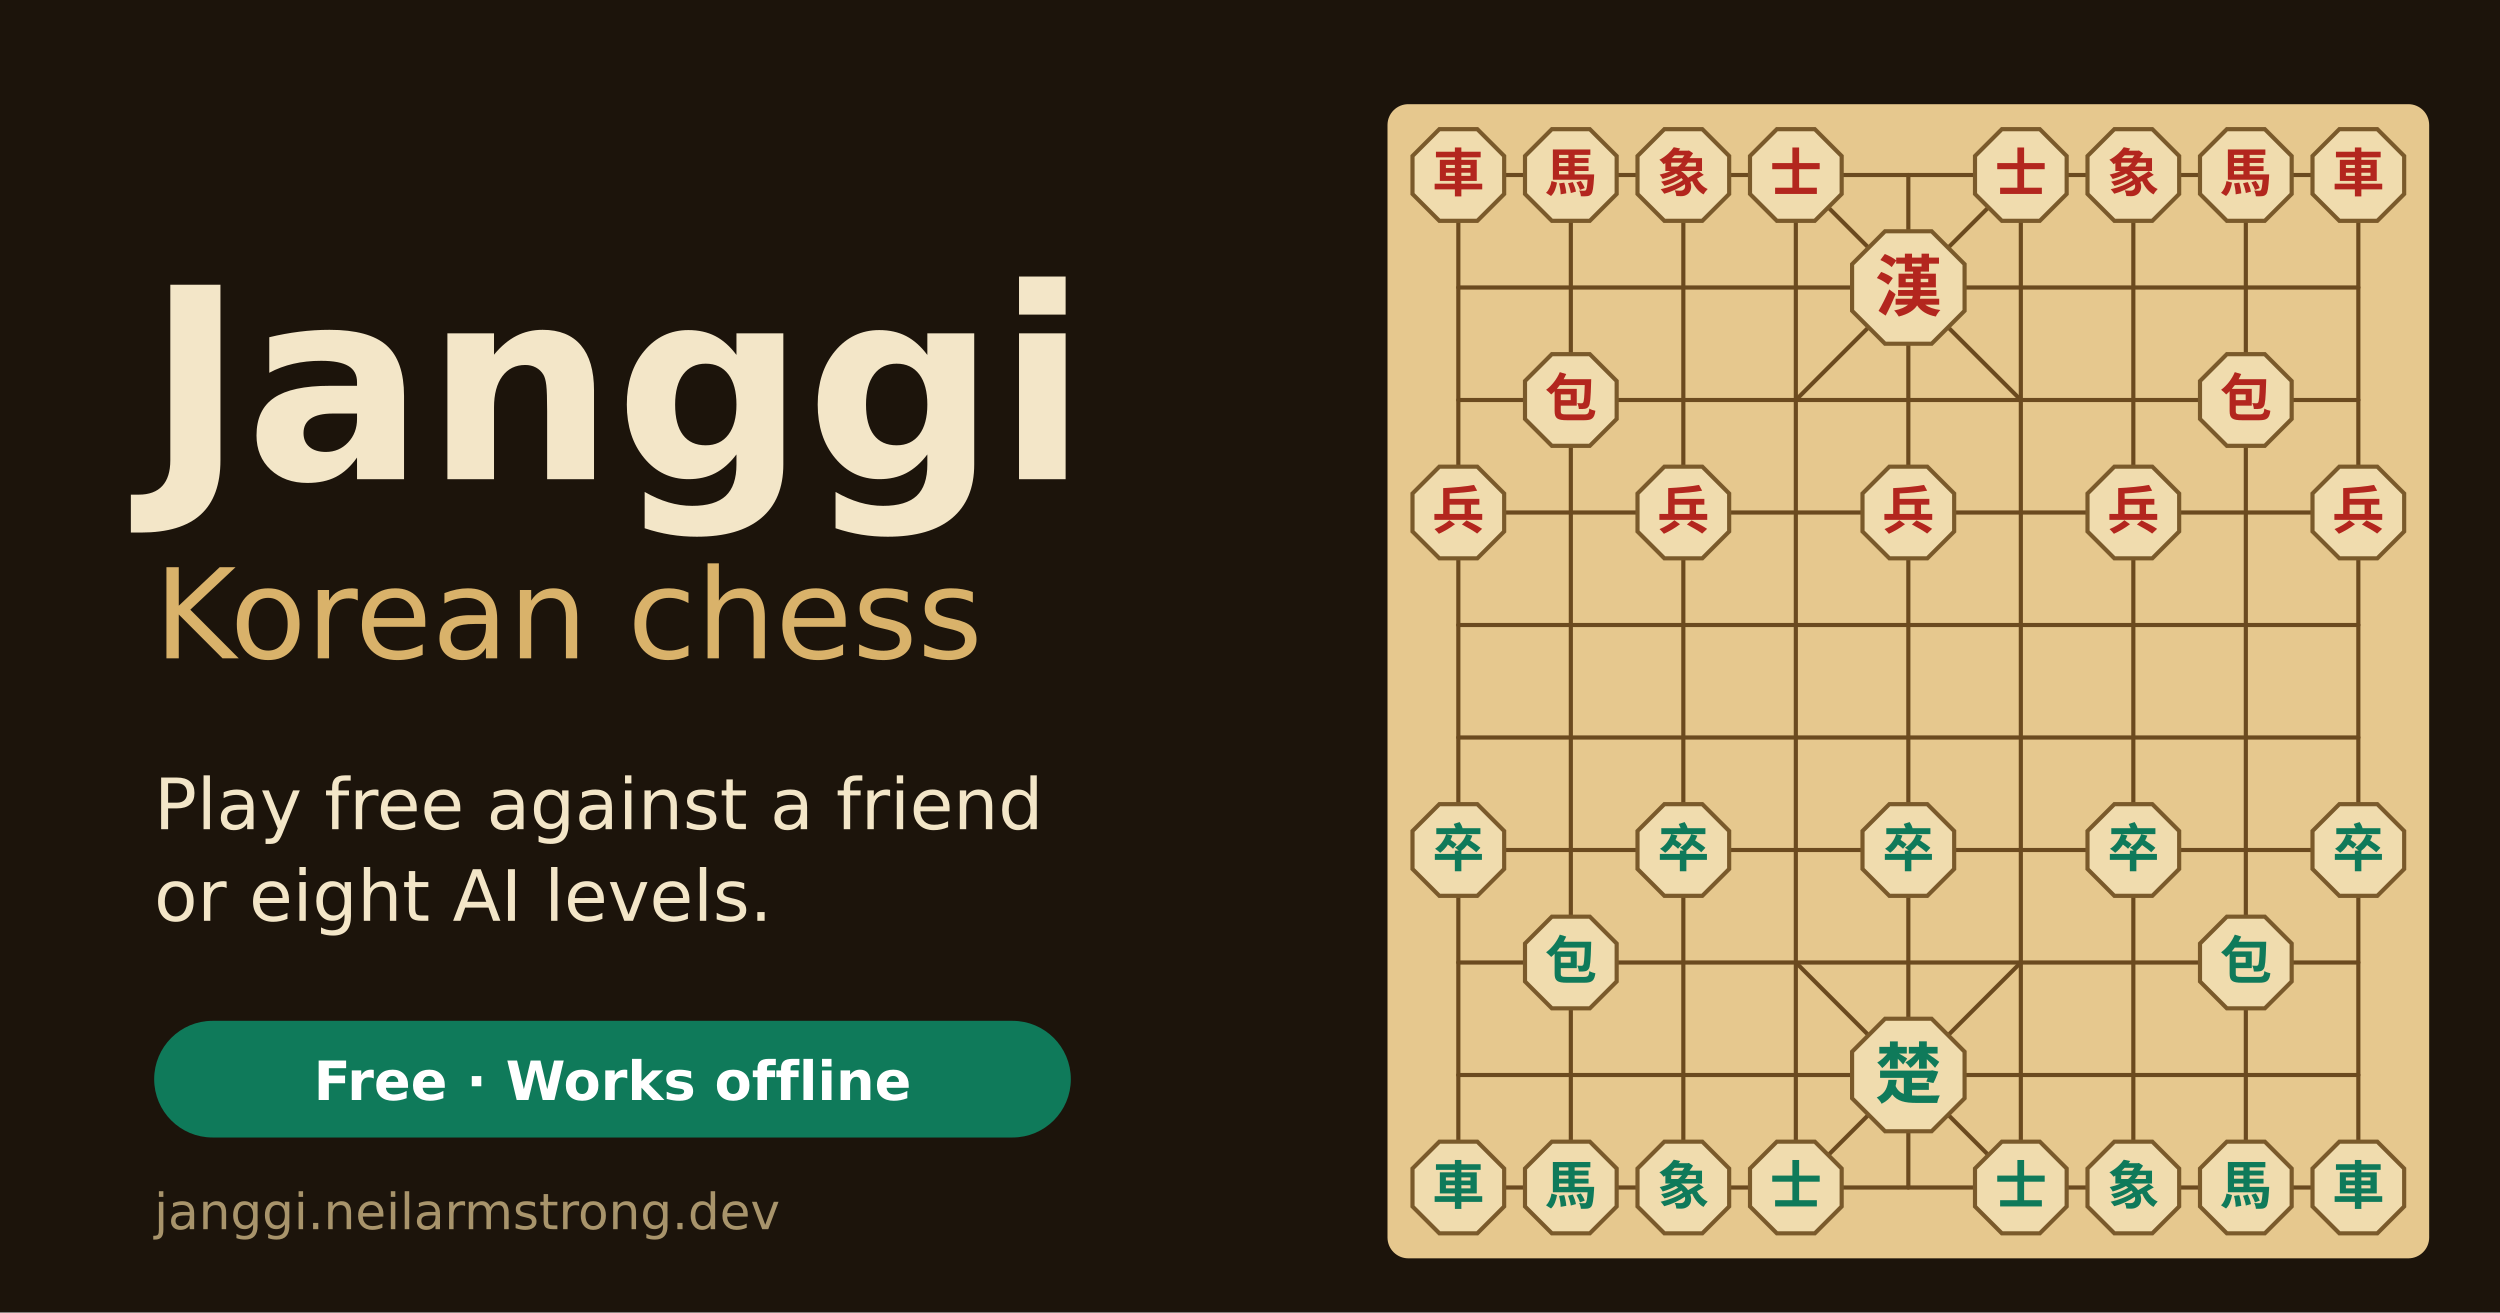
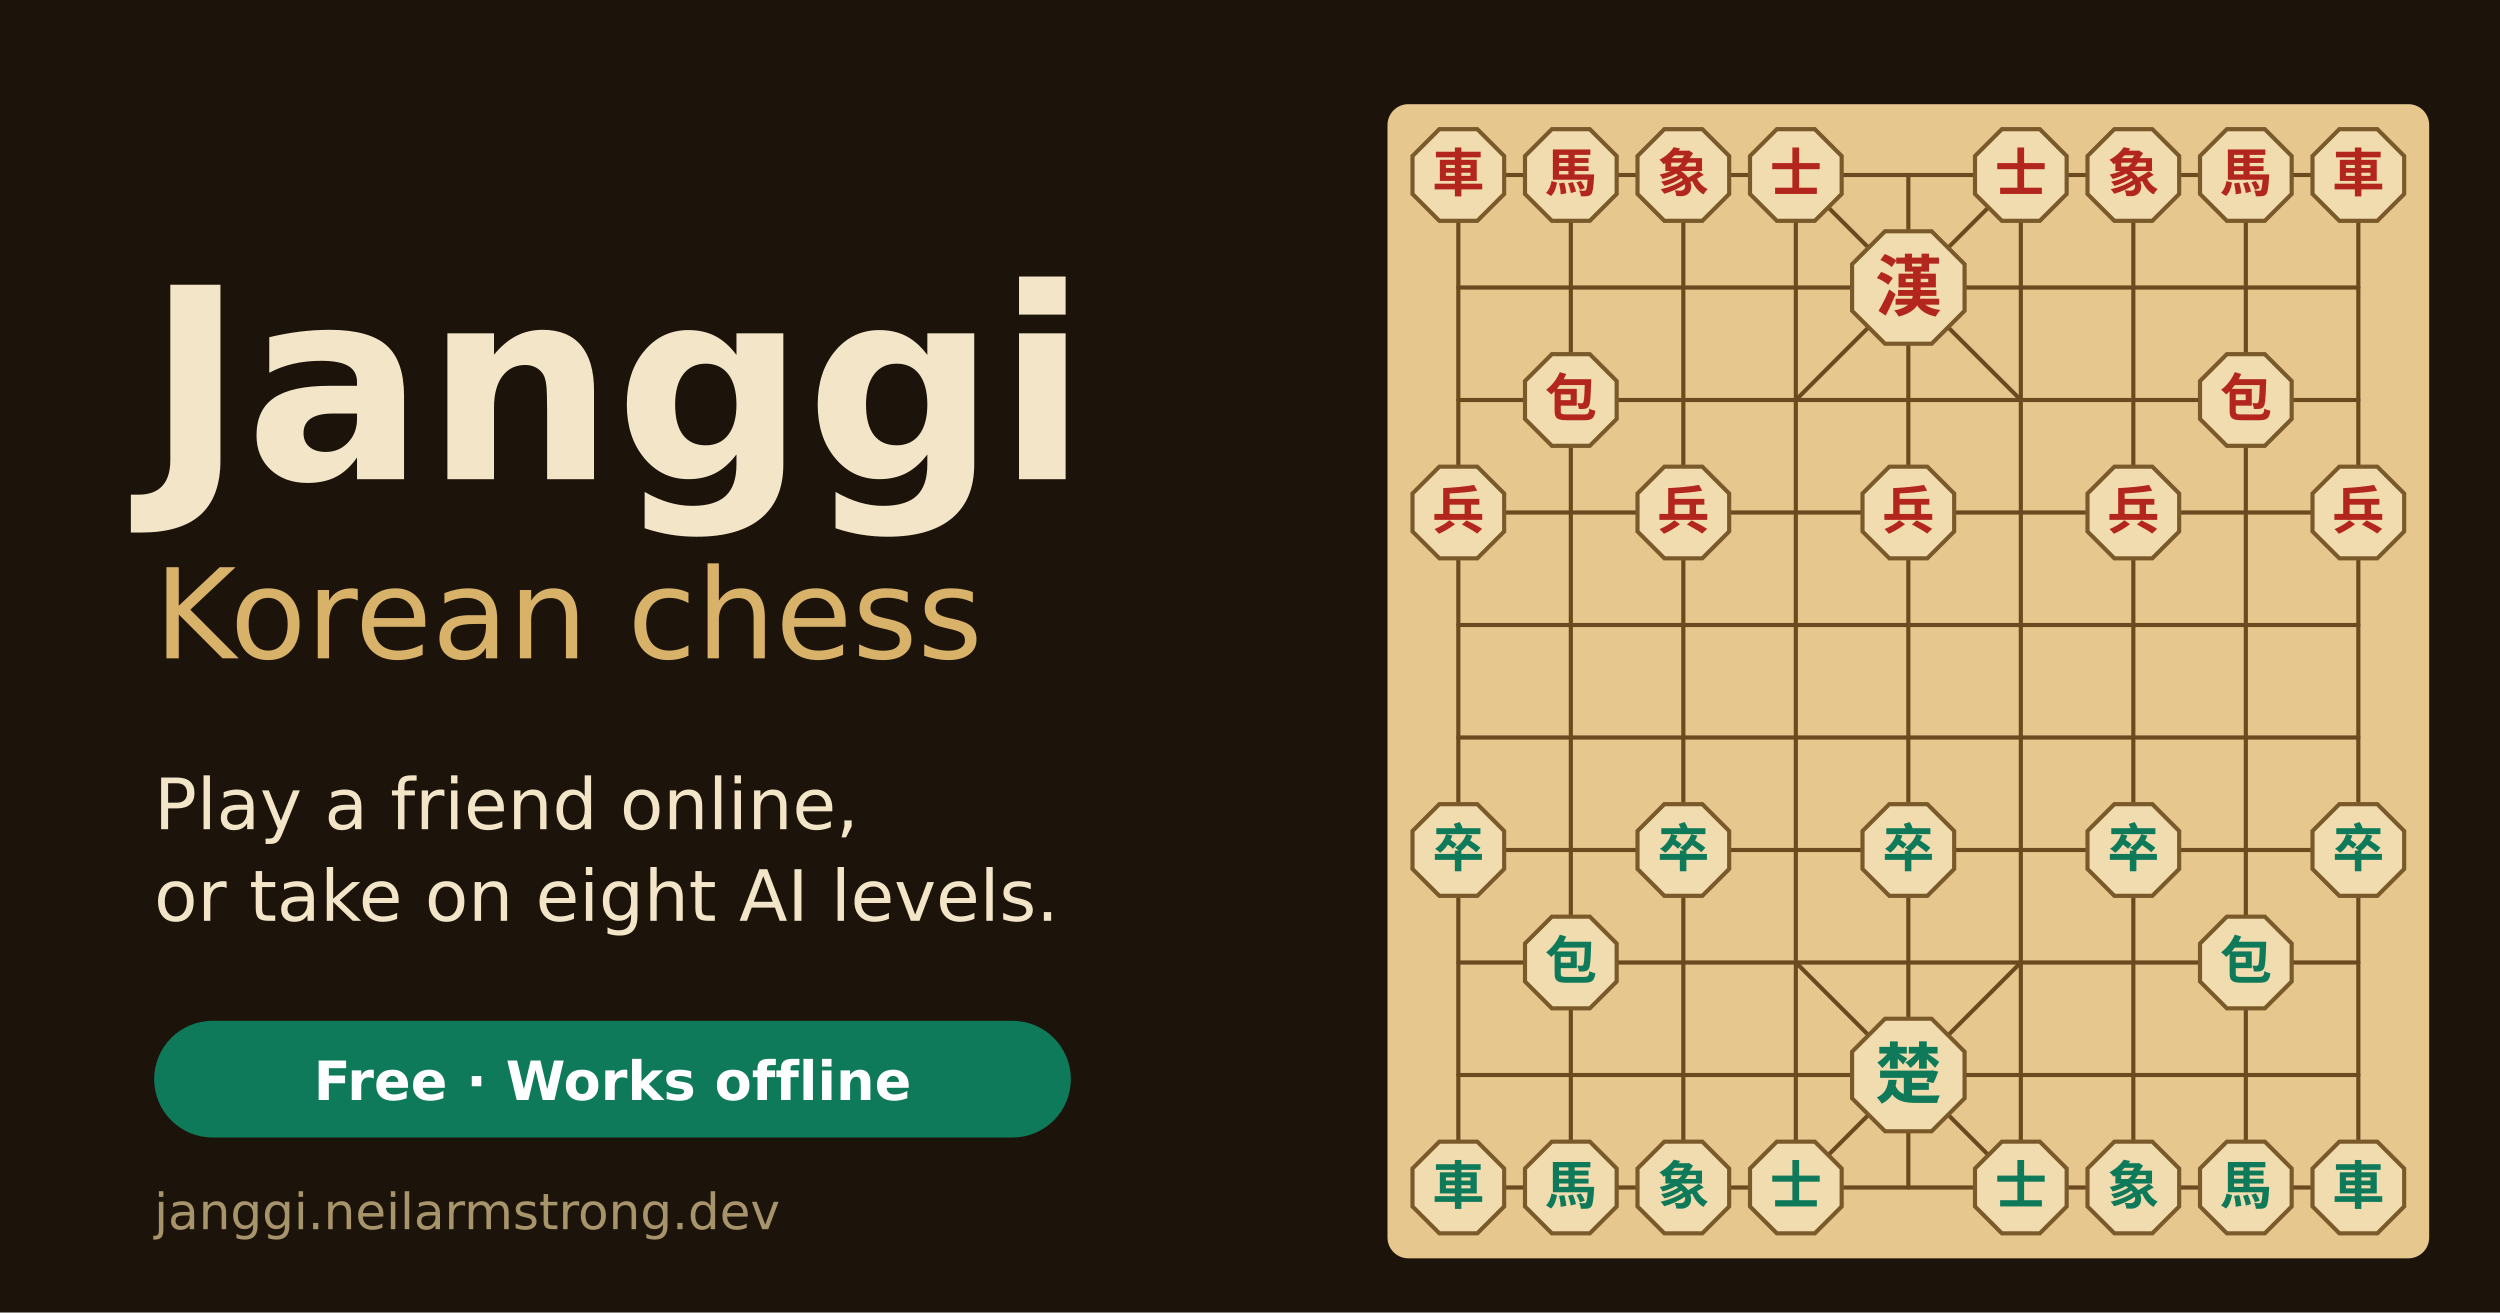
<svg xmlns="http://www.w3.org/2000/svg" width="1200" height="630" viewBox="0 0 1200 630">
  <rect width="1200" height="630" fill="#1c140b" />
  <rect x="666" y="50" width="500" height="554" rx="10" fill="#e6c88e" />
  <g stroke="#6b4a1f" stroke-width="2" stroke-linecap="round">
    <line x1="700" y1="84" x2="1132" y2="84" />
    <line x1="700" y1="138" x2="1132" y2="138" />
    <line x1="700" y1="192" x2="1132" y2="192" />
    <line x1="700" y1="246" x2="1132" y2="246" />
    <line x1="700" y1="300" x2="1132" y2="300" />
    <line x1="700" y1="354" x2="1132" y2="354" />
    <line x1="700" y1="408" x2="1132" y2="408" />
    <line x1="700" y1="462" x2="1132" y2="462" />
    <line x1="700" y1="516" x2="1132" y2="516" />
    <line x1="700" y1="570" x2="1132" y2="570" />
    <line x1="700" y1="84" x2="700" y2="570" />
    <line x1="754" y1="84" x2="754" y2="570" />
    <line x1="808" y1="84" x2="808" y2="570" />
    <line x1="862" y1="84" x2="862" y2="570" />
    <line x1="916" y1="84" x2="916" y2="570" />
    <line x1="970" y1="84" x2="970" y2="570" />
    <line x1="1024" y1="84" x2="1024" y2="570" />
    <line x1="1078" y1="84" x2="1078" y2="570" />
    <line x1="1132" y1="84" x2="1132" y2="570" />
    <line x1="862" y1="84" x2="970" y2="192" />
    <line x1="970" y1="84" x2="862" y2="192" />
    <line x1="862" y1="462" x2="970" y2="570" />
    <line x1="970" y1="462" x2="862" y2="570" />
  </g>
  <polygon points="690.888,62 709.112,62 722,74.888 722,93.112 709.112,106 690.888,106 678,93.112 678,74.888" fill="#f0dcae" stroke="#7a5a2b" stroke-width="2" />
  <text x="700" y="92" text-anchor="middle" font-size="25" font-weight="700" fill="#b3261e" font-family="'WenQuanYi Zen Hei','Noto Sans CJK SC',sans-serif">車</text>
  <polygon points="690.888,548 709.112,548 722,560.888 722,579.112 709.112,592 690.888,592 678,579.112 678,560.888" fill="#f0dcae" stroke="#7a5a2b" stroke-width="2" />
  <text x="700" y="578" text-anchor="middle" font-size="25" font-weight="700" fill="#0f7a5a" font-family="'WenQuanYi Zen Hei','Noto Sans CJK SC',sans-serif">車</text>
  <polygon points="744.888,62 763.112,62 776,74.888 776,93.112 763.112,106 744.888,106 732,93.112 732,74.888" fill="#f0dcae" stroke="#7a5a2b" stroke-width="2" />
  <text x="754" y="92" text-anchor="middle" font-size="25" font-weight="700" fill="#b3261e" font-family="'WenQuanYi Zen Hei','Noto Sans CJK SC',sans-serif">馬</text>
  <polygon points="744.888,548 763.112,548 776,560.888 776,579.112 763.112,592 744.888,592 732,579.112 732,560.888" fill="#f0dcae" stroke="#7a5a2b" stroke-width="2" />
  <text x="754" y="578" text-anchor="middle" font-size="25" font-weight="700" fill="#0f7a5a" font-family="'WenQuanYi Zen Hei','Noto Sans CJK SC',sans-serif">馬</text>
  <polygon points="798.888,62 817.112,62 830,74.888 830,93.112 817.112,106 798.888,106 786,93.112 786,74.888" fill="#f0dcae" stroke="#7a5a2b" stroke-width="2" />
  <text x="808" y="92" text-anchor="middle" font-size="25" font-weight="700" fill="#b3261e" font-family="'WenQuanYi Zen Hei','Noto Sans CJK SC',sans-serif">象</text>
  <polygon points="798.888,548 817.112,548 830,560.888 830,579.112 817.112,592 798.888,592 786,579.112 786,560.888" fill="#f0dcae" stroke="#7a5a2b" stroke-width="2" />
  <text x="808" y="578" text-anchor="middle" font-size="25" font-weight="700" fill="#0f7a5a" font-family="'WenQuanYi Zen Hei','Noto Sans CJK SC',sans-serif">象</text>
  <polygon points="852.888,62 871.112,62 884,74.888 884,93.112 871.112,106 852.888,106 840,93.112 840,74.888" fill="#f0dcae" stroke="#7a5a2b" stroke-width="2" />
  <text x="862" y="92" text-anchor="middle" font-size="25" font-weight="700" fill="#b3261e" font-family="'WenQuanYi Zen Hei','Noto Sans CJK SC',sans-serif">士</text>
  <polygon points="852.888,548 871.112,548 884,560.888 884,579.112 871.112,592 852.888,592 840,579.112 840,560.888" fill="#f0dcae" stroke="#7a5a2b" stroke-width="2" />
  <text x="862" y="578" text-anchor="middle" font-size="25" font-weight="700" fill="#0f7a5a" font-family="'WenQuanYi Zen Hei','Noto Sans CJK SC',sans-serif">士</text>
  <polygon points="960.888,62 979.112,62 992,74.888 992,93.112 979.112,106 960.888,106 948,93.112 948,74.888" fill="#f0dcae" stroke="#7a5a2b" stroke-width="2" />
  <text x="970" y="92" text-anchor="middle" font-size="25" font-weight="700" fill="#b3261e" font-family="'WenQuanYi Zen Hei','Noto Sans CJK SC',sans-serif">士</text>
  <polygon points="960.888,548 979.112,548 992,560.888 992,579.112 979.112,592 960.888,592 948,579.112 948,560.888" fill="#f0dcae" stroke="#7a5a2b" stroke-width="2" />
  <text x="970" y="578" text-anchor="middle" font-size="25" font-weight="700" fill="#0f7a5a" font-family="'WenQuanYi Zen Hei','Noto Sans CJK SC',sans-serif">士</text>
  <polygon points="1014.888,62 1033.112,62 1046,74.888 1046,93.112 1033.112,106 1014.888,106 1002,93.112 1002,74.888" fill="#f0dcae" stroke="#7a5a2b" stroke-width="2" />
  <text x="1024" y="92" text-anchor="middle" font-size="25" font-weight="700" fill="#b3261e" font-family="'WenQuanYi Zen Hei','Noto Sans CJK SC',sans-serif">象</text>
  <polygon points="1014.888,548 1033.112,548 1046,560.888 1046,579.112 1033.112,592 1014.888,592 1002,579.112 1002,560.888" fill="#f0dcae" stroke="#7a5a2b" stroke-width="2" />
  <text x="1024" y="578" text-anchor="middle" font-size="25" font-weight="700" fill="#0f7a5a" font-family="'WenQuanYi Zen Hei','Noto Sans CJK SC',sans-serif">象</text>
  <polygon points="1068.888,62 1087.112,62 1100,74.888 1100,93.112 1087.112,106 1068.888,106 1056,93.112 1056,74.888" fill="#f0dcae" stroke="#7a5a2b" stroke-width="2" />
  <text x="1078" y="92" text-anchor="middle" font-size="25" font-weight="700" fill="#b3261e" font-family="'WenQuanYi Zen Hei','Noto Sans CJK SC',sans-serif">馬</text>
  <polygon points="1068.888,548 1087.112,548 1100,560.888 1100,579.112 1087.112,592 1068.888,592 1056,579.112 1056,560.888" fill="#f0dcae" stroke="#7a5a2b" stroke-width="2" />
  <text x="1078" y="578" text-anchor="middle" font-size="25" font-weight="700" fill="#0f7a5a" font-family="'WenQuanYi Zen Hei','Noto Sans CJK SC',sans-serif">馬</text>
  <polygon points="1122.888,62 1141.112,62 1154,74.888 1154,93.112 1141.112,106 1122.888,106 1110,93.112 1110,74.888" fill="#f0dcae" stroke="#7a5a2b" stroke-width="2" />
  <text x="1132" y="92" text-anchor="middle" font-size="25" font-weight="700" fill="#b3261e" font-family="'WenQuanYi Zen Hei','Noto Sans CJK SC',sans-serif">車</text>
  <polygon points="1122.888,548 1141.112,548 1154,560.888 1154,579.112 1141.112,592 1122.888,592 1110,579.112 1110,560.888" fill="#f0dcae" stroke="#7a5a2b" stroke-width="2" />
  <text x="1132" y="578" text-anchor="middle" font-size="25" font-weight="700" fill="#0f7a5a" font-family="'WenQuanYi Zen Hei','Noto Sans CJK SC',sans-serif">車</text>
  <polygon points="904.817,111 927.183,111 943,126.817 943,149.183 927.183,165 904.817,165 889,149.183 889,126.817" fill="#f0dcae" stroke="#7a5a2b" stroke-width="2" />
  <text x="916" y="149" text-anchor="middle" font-size="32" font-weight="700" fill="#b3261e" font-family="'WenQuanYi Zen Hei','Noto Sans CJK SC',sans-serif">漢</text>
  <polygon points="904.817,489 927.183,489 943,504.817 943,527.183 927.183,543 904.817,543 889,527.183 889,504.817" fill="#f0dcae" stroke="#7a5a2b" stroke-width="2" />
  <text x="916" y="527" text-anchor="middle" font-size="32" font-weight="700" fill="#0f7a5a" font-family="'WenQuanYi Zen Hei','Noto Sans CJK SC',sans-serif">楚</text>
  <polygon points="744.888,170 763.112,170 776,182.888 776,201.112 763.112,214 744.888,214 732,201.112 732,182.888" fill="#f0dcae" stroke="#7a5a2b" stroke-width="2" />
  <text x="754" y="200" text-anchor="middle" font-size="25" font-weight="700" fill="#b3261e" font-family="'WenQuanYi Zen Hei','Noto Sans CJK SC',sans-serif">包</text>
  <polygon points="744.888,440 763.112,440 776,452.888 776,471.112 763.112,484 744.888,484 732,471.112 732,452.888" fill="#f0dcae" stroke="#7a5a2b" stroke-width="2" />
  <text x="754" y="470" text-anchor="middle" font-size="25" font-weight="700" fill="#0f7a5a" font-family="'WenQuanYi Zen Hei','Noto Sans CJK SC',sans-serif">包</text>
  <polygon points="1068.888,170 1087.112,170 1100,182.888 1100,201.112 1087.112,214 1068.888,214 1056,201.112 1056,182.888" fill="#f0dcae" stroke="#7a5a2b" stroke-width="2" />
  <text x="1078" y="200" text-anchor="middle" font-size="25" font-weight="700" fill="#b3261e" font-family="'WenQuanYi Zen Hei','Noto Sans CJK SC',sans-serif">包</text>
  <polygon points="1068.888,440 1087.112,440 1100,452.888 1100,471.112 1087.112,484 1068.888,484 1056,471.112 1056,452.888" fill="#f0dcae" stroke="#7a5a2b" stroke-width="2" />
  <text x="1078" y="470" text-anchor="middle" font-size="25" font-weight="700" fill="#0f7a5a" font-family="'WenQuanYi Zen Hei','Noto Sans CJK SC',sans-serif">包</text>
  <polygon points="690.888,224 709.112,224 722,236.888 722,255.112 709.112,268 690.888,268 678,255.112 678,236.888" fill="#f0dcae" stroke="#7a5a2b" stroke-width="2" />
  <text x="700" y="254" text-anchor="middle" font-size="25" font-weight="700" fill="#b3261e" font-family="'WenQuanYi Zen Hei','Noto Sans CJK SC',sans-serif">兵</text>
  <polygon points="690.888,386 709.112,386 722,398.888 722,417.112 709.112,430 690.888,430 678,417.112 678,398.888" fill="#f0dcae" stroke="#7a5a2b" stroke-width="2" />
  <text x="700" y="416" text-anchor="middle" font-size="25" font-weight="700" fill="#0f7a5a" font-family="'WenQuanYi Zen Hei','Noto Sans CJK SC',sans-serif">卒</text>
  <polygon points="798.888,224 817.112,224 830,236.888 830,255.112 817.112,268 798.888,268 786,255.112 786,236.888" fill="#f0dcae" stroke="#7a5a2b" stroke-width="2" />
  <text x="808" y="254" text-anchor="middle" font-size="25" font-weight="700" fill="#b3261e" font-family="'WenQuanYi Zen Hei','Noto Sans CJK SC',sans-serif">兵</text>
  <polygon points="798.888,386 817.112,386 830,398.888 830,417.112 817.112,430 798.888,430 786,417.112 786,398.888" fill="#f0dcae" stroke="#7a5a2b" stroke-width="2" />
  <text x="808" y="416" text-anchor="middle" font-size="25" font-weight="700" fill="#0f7a5a" font-family="'WenQuanYi Zen Hei','Noto Sans CJK SC',sans-serif">卒</text>
  <polygon points="906.888,224 925.112,224 938,236.888 938,255.112 925.112,268 906.888,268 894,255.112 894,236.888" fill="#f0dcae" stroke="#7a5a2b" stroke-width="2" />
  <text x="916" y="254" text-anchor="middle" font-size="25" font-weight="700" fill="#b3261e" font-family="'WenQuanYi Zen Hei','Noto Sans CJK SC',sans-serif">兵</text>
  <polygon points="906.888,386 925.112,386 938,398.888 938,417.112 925.112,430 906.888,430 894,417.112 894,398.888" fill="#f0dcae" stroke="#7a5a2b" stroke-width="2" />
  <text x="916" y="416" text-anchor="middle" font-size="25" font-weight="700" fill="#0f7a5a" font-family="'WenQuanYi Zen Hei','Noto Sans CJK SC',sans-serif">卒</text>
  <polygon points="1014.888,224 1033.112,224 1046,236.888 1046,255.112 1033.112,268 1014.888,268 1002,255.112 1002,236.888" fill="#f0dcae" stroke="#7a5a2b" stroke-width="2" />
  <text x="1024" y="254" text-anchor="middle" font-size="25" font-weight="700" fill="#b3261e" font-family="'WenQuanYi Zen Hei','Noto Sans CJK SC',sans-serif">兵</text>
  <polygon points="1014.888,386 1033.112,386 1046,398.888 1046,417.112 1033.112,430 1014.888,430 1002,417.112 1002,398.888" fill="#f0dcae" stroke="#7a5a2b" stroke-width="2" />
  <text x="1024" y="416" text-anchor="middle" font-size="25" font-weight="700" fill="#0f7a5a" font-family="'WenQuanYi Zen Hei','Noto Sans CJK SC',sans-serif">卒</text>
  <polygon points="1122.888,224 1141.112,224 1154,236.888 1154,255.112 1141.112,268 1122.888,268 1110,255.112 1110,236.888" fill="#f0dcae" stroke="#7a5a2b" stroke-width="2" />
  <text x="1132" y="254" text-anchor="middle" font-size="25" font-weight="700" fill="#b3261e" font-family="'WenQuanYi Zen Hei','Noto Sans CJK SC',sans-serif">兵</text>
  <polygon points="1122.888,386 1141.112,386 1154,398.888 1154,417.112 1141.112,430 1122.888,430 1110,417.112 1110,398.888" fill="#f0dcae" stroke="#7a5a2b" stroke-width="2" />
  <text x="1132" y="416" text-anchor="middle" font-size="25" font-weight="700" fill="#0f7a5a" font-family="'WenQuanYi Zen Hei','Noto Sans CJK SC',sans-serif">卒</text>
  <g font-family="'DejaVu Sans','Noto Sans',sans-serif" fill="#f3e6c8">
    <text x="70" y="230" font-size="128" font-weight="700">Janggi</text>
    <text x="74" y="316" font-size="60" fill="#d9b26a">Korean chess</text>
-     <text x="74" y="398" font-size="34">Play free against a friend</text>
-     <text x="74" y="442" font-size="34">or eight AI levels.</text>
+     <text x="74" y="398" font-size="34">Play a friend online,</text>
+     <text x="74" y="442" font-size="34">or take on eight AI levels.</text>
    <rect x="74" y="490" width="440" height="56" rx="28" fill="#0f7a5a" />
    <text x="294" y="528" font-size="26" font-weight="700" text-anchor="middle" fill="#fff">Free · Works offline</text>
    <text x="74" y="590" font-size="24" fill="#a8946b">janggi.neilarmstrong.dev</text>
  </g>
</svg>
